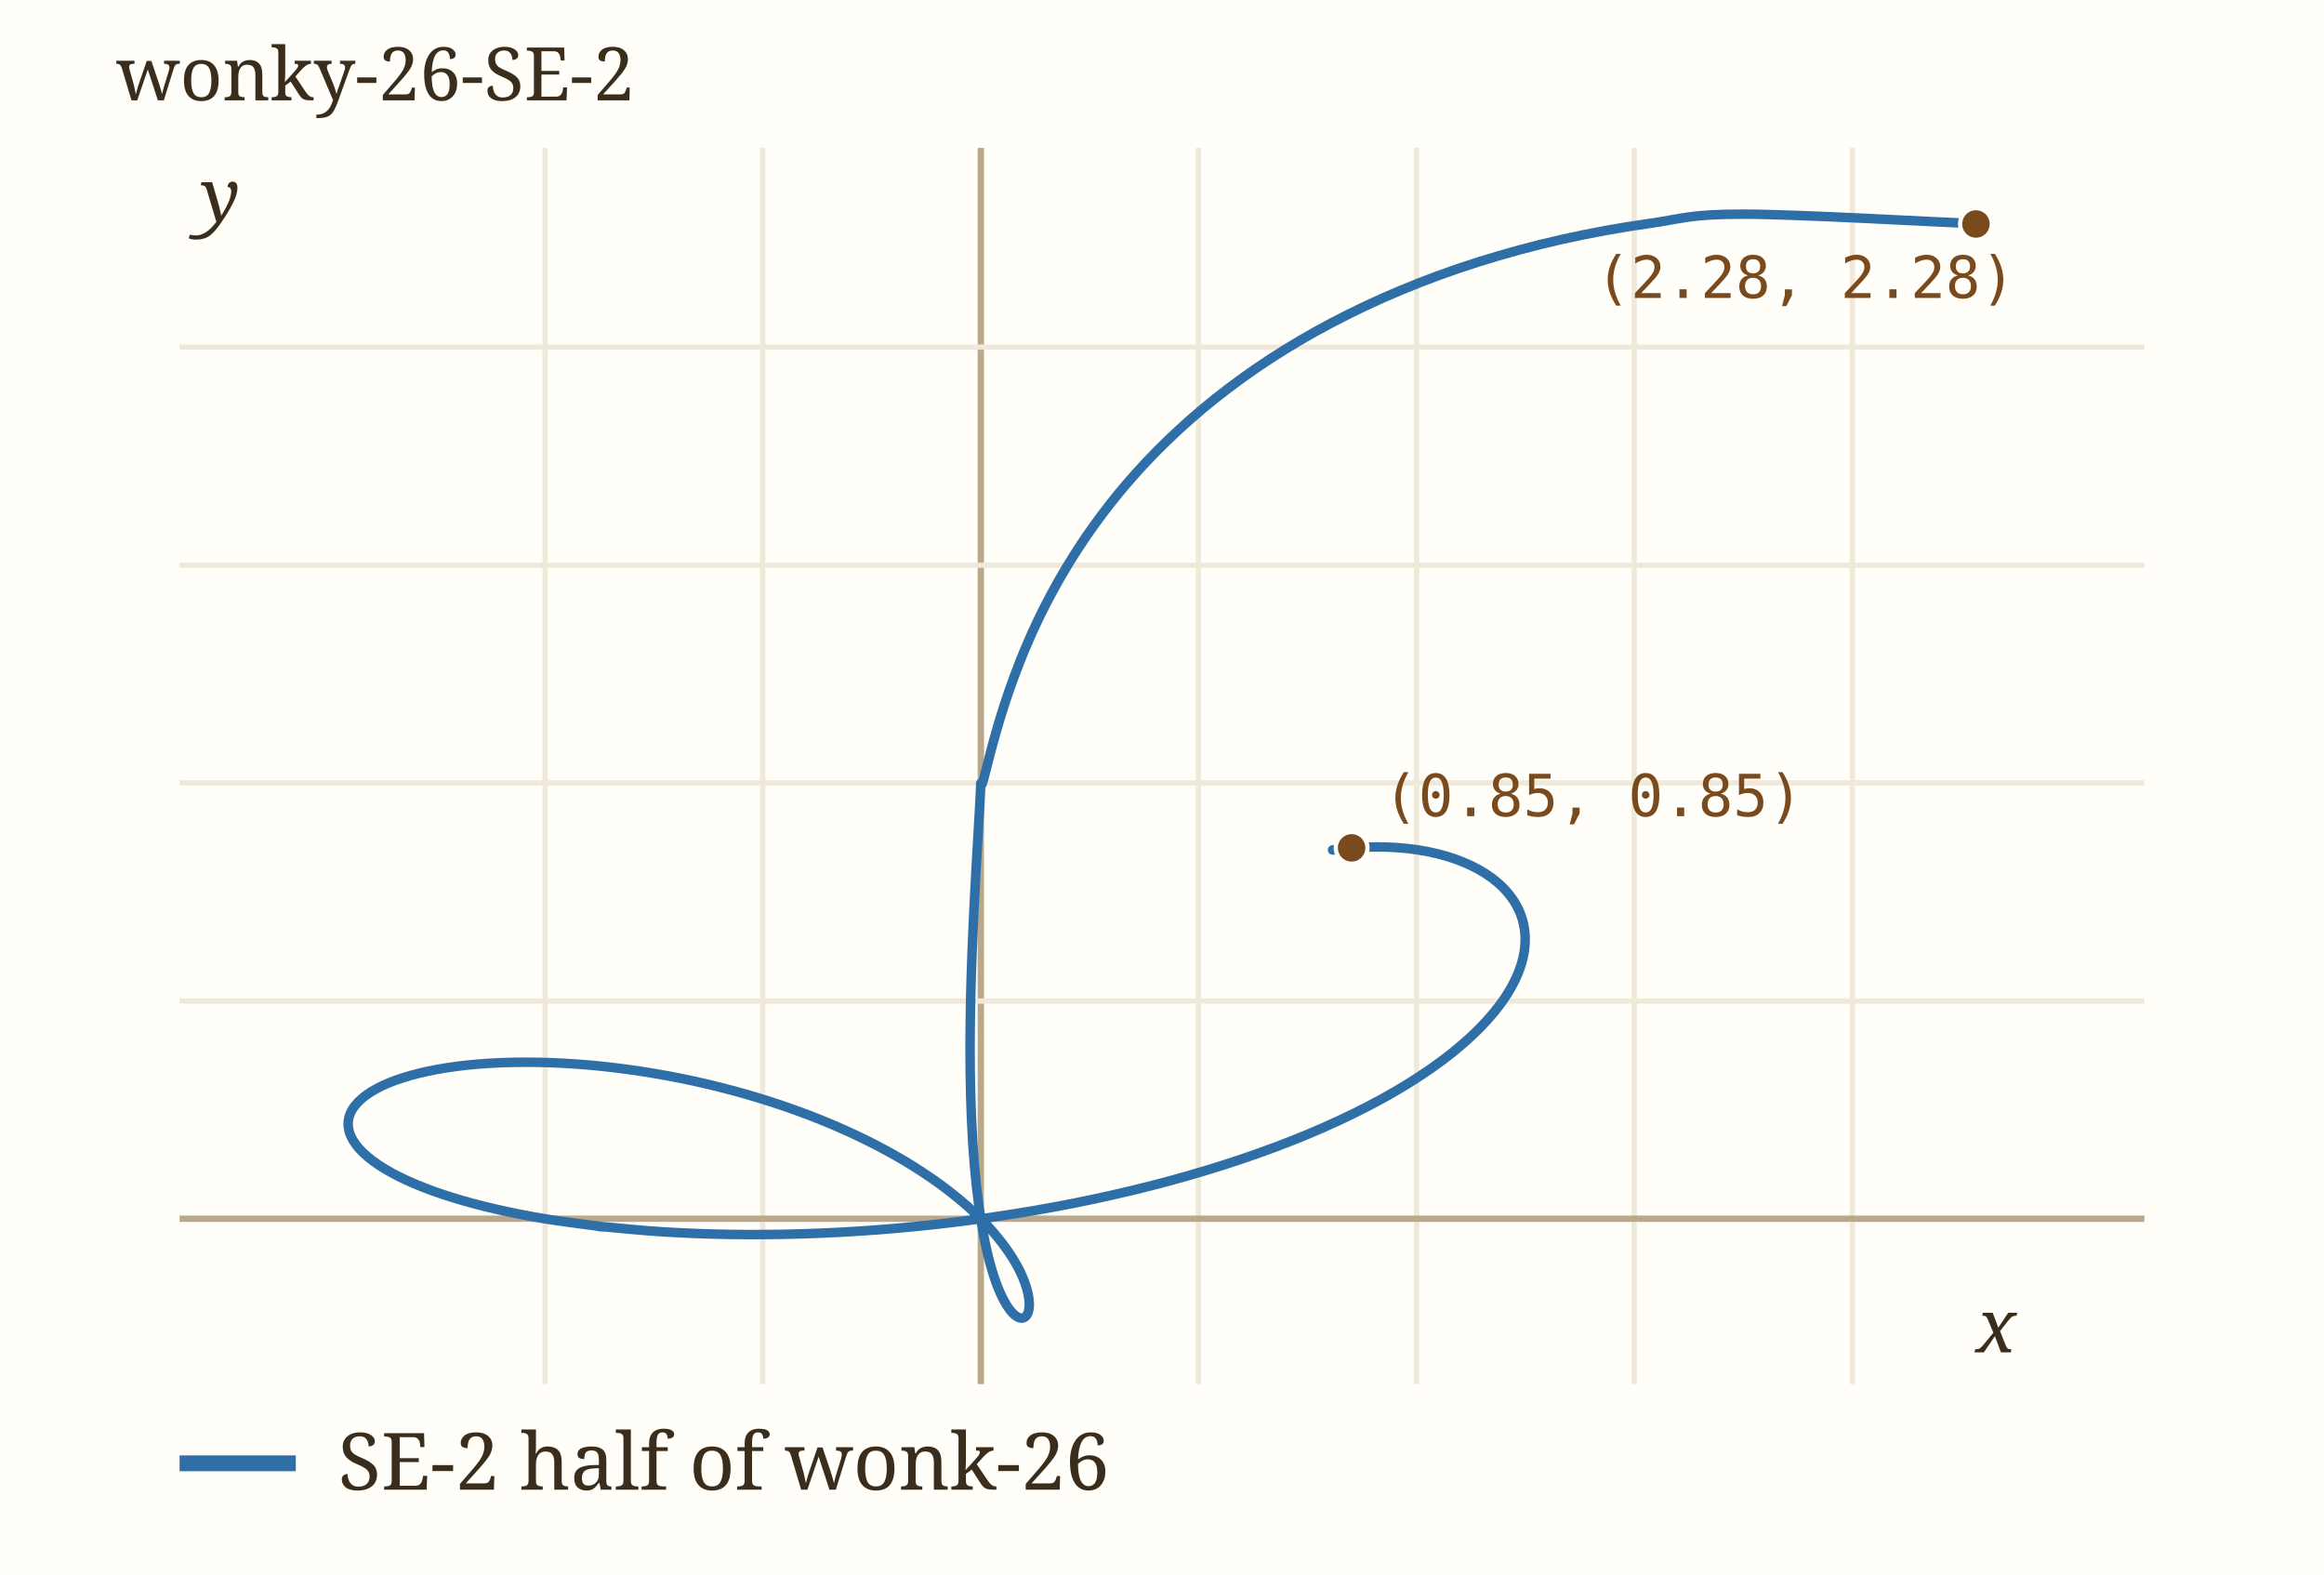
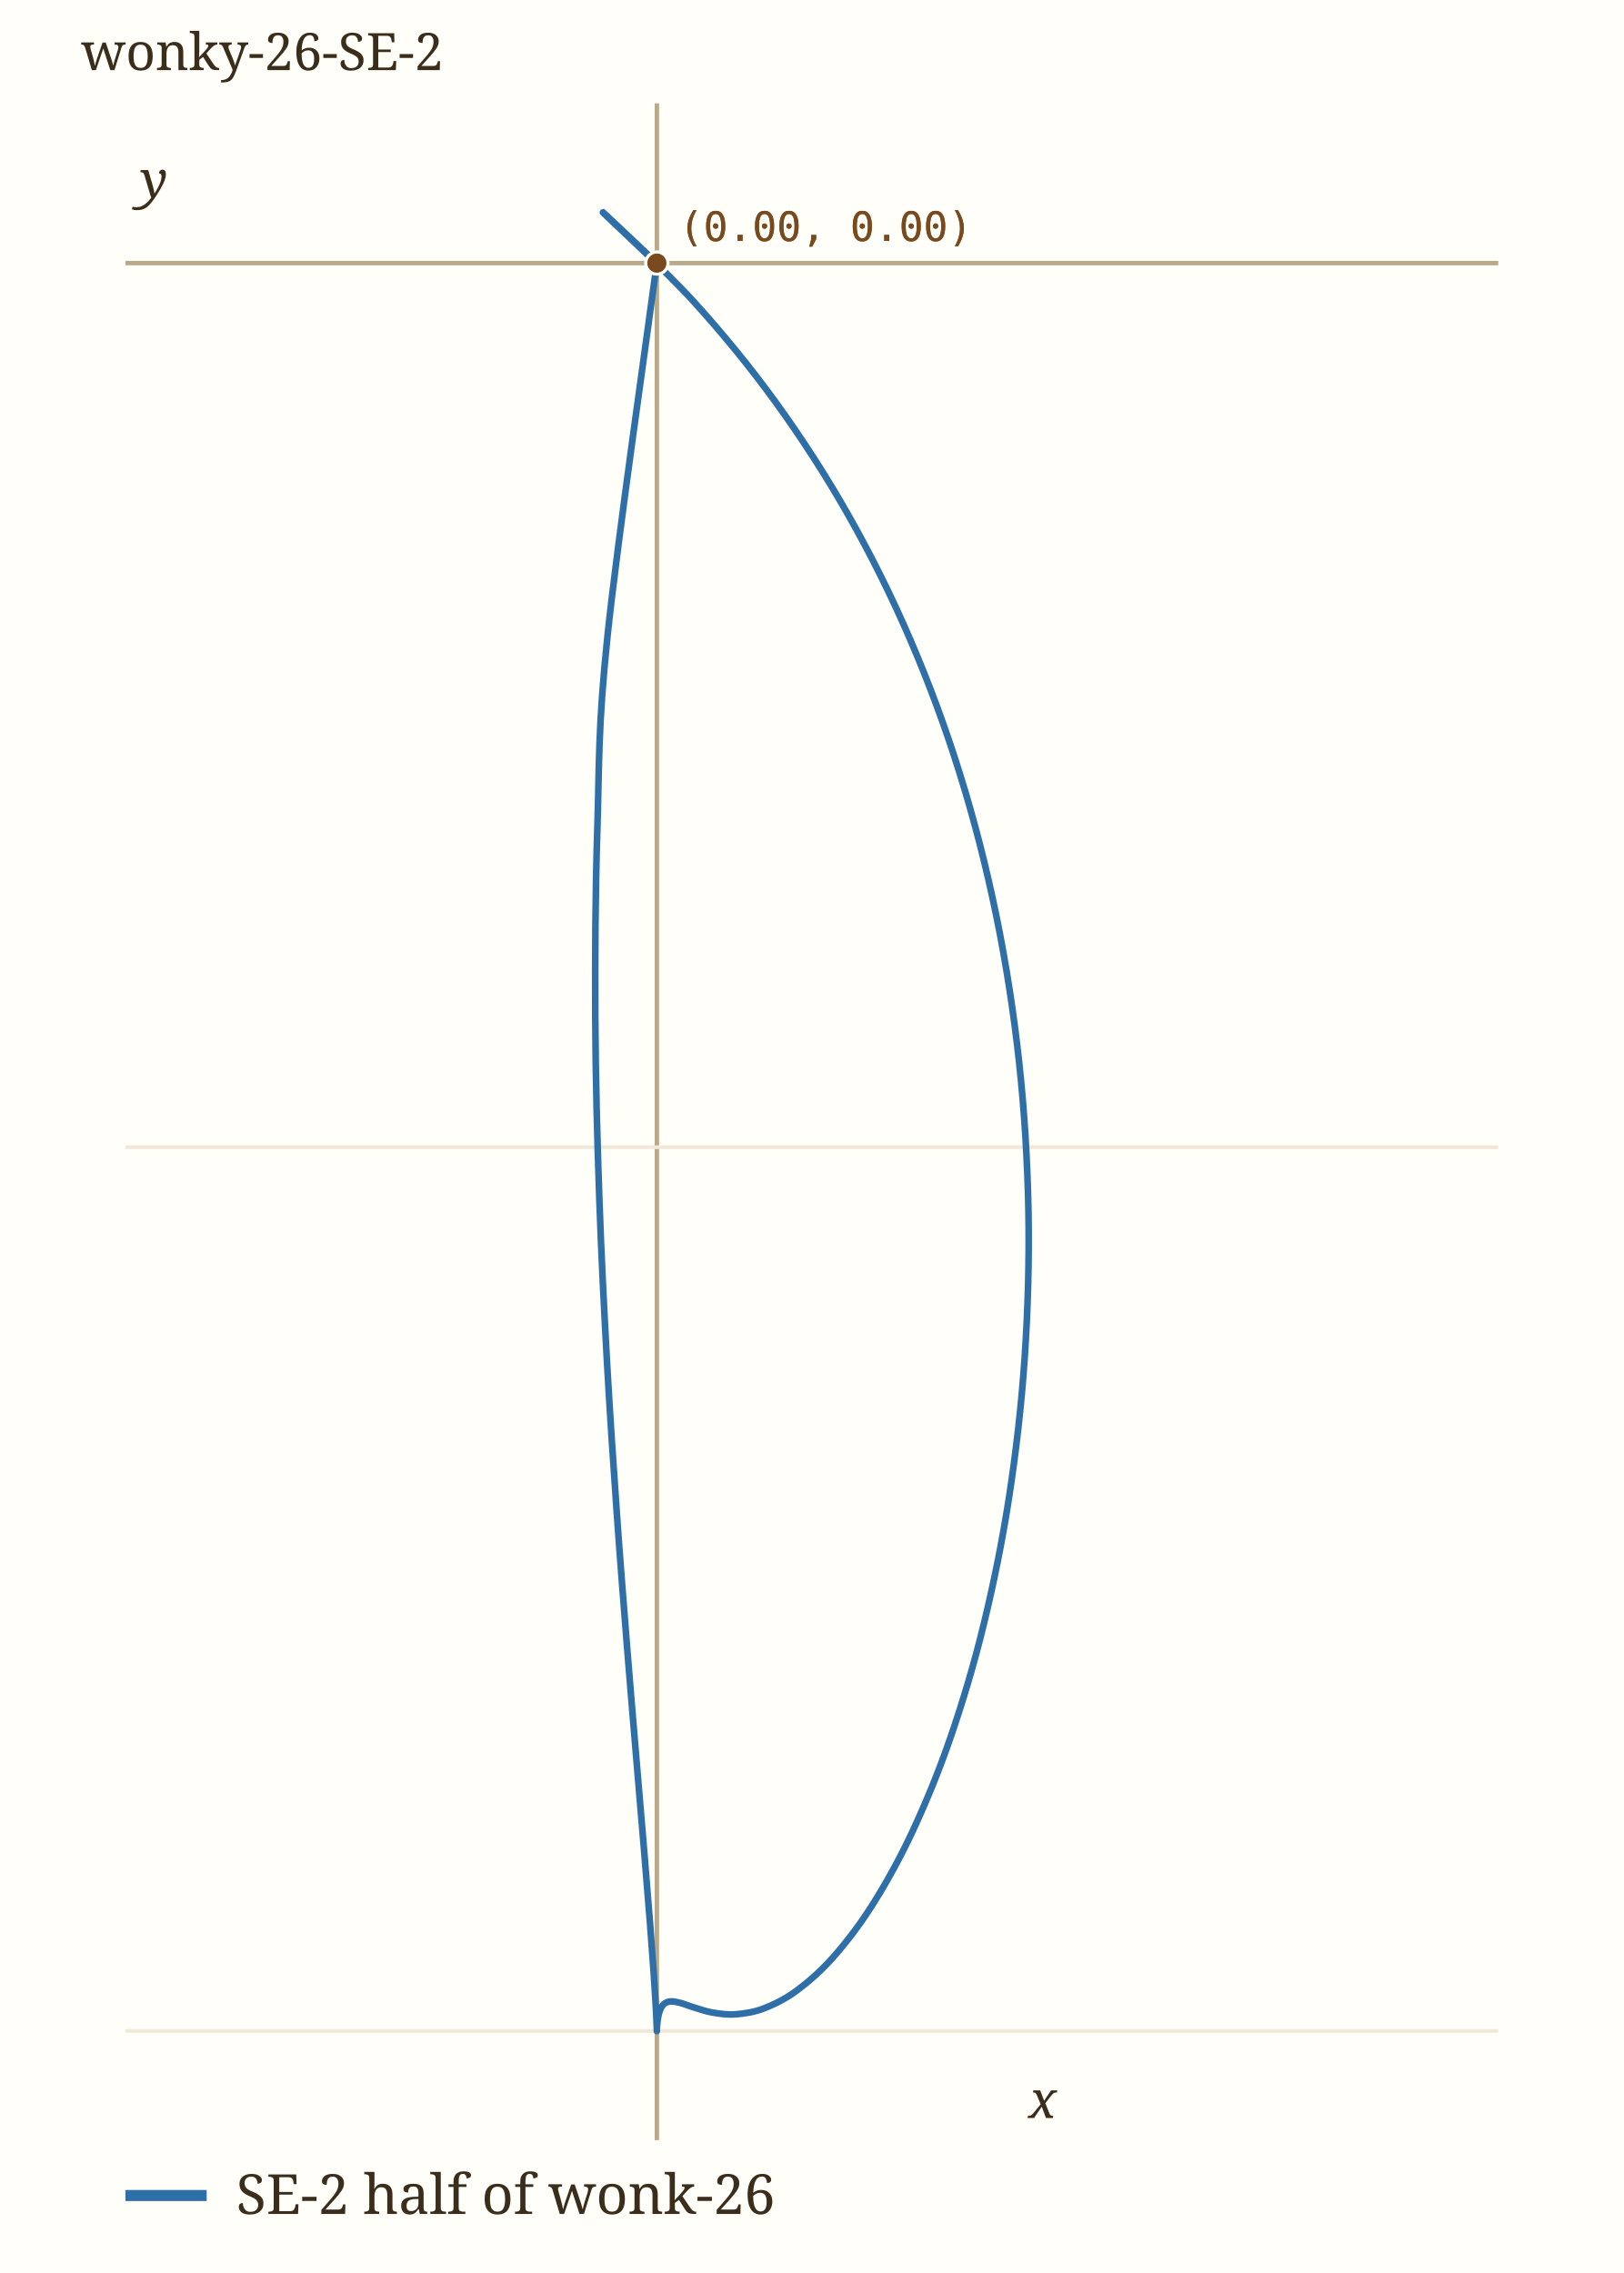
- <svg xmlns="http://www.w3.org/2000/svg" viewBox="0 0 440 298" width="440" height="298" role="img" aria-label="wonky-26-SE-2" data-panel="wonky-26-SE-2">
-   <rect x="0" y="0" width="440" height="298" fill="#fffef9" />
+ <svg xmlns="http://www.w3.org/2000/svg" viewBox="0 0 440 616" width="440" height="616" role="img" aria-label="wonky-26-SE-2" data-panel="wonky-26-SE-2">
+   <rect x="0" y="0" width="440" height="616" fill="#fffef9" />
  <clipPath id="clip-wonky-26-SE-2">
-     <rect x="34" y="28" width="372" height="234" />
+     <rect x="34" y="28" width="372" height="552" />
  </clipPath>
  <g clip-path="url(#clip-wonky-26-SE-2)">
-     <line x1="103.2" x2="103.2" y1="28" y2="262" stroke="#f0e8d8" stroke-width="1" />
-     <text x="103.2" y="276.0" font-family="ui-monospace, Menlo, monospace" font-size="11" fill="#9c8a6a" text-anchor="middle">-1</text>
-     <line x1="144.4" x2="144.4" y1="28" y2="262" stroke="#f0e8d8" stroke-width="1" />
-     <text x="144.4" y="276.0" font-family="ui-monospace, Menlo, monospace" font-size="11" fill="#9c8a6a" text-anchor="middle">-0.5</text>
-     <line x1="185.7" x2="185.7" y1="28" y2="262" stroke="#b9a98a" stroke-width="1.2" />
-     <line x1="226.9" x2="226.9" y1="28" y2="262" stroke="#f0e8d8" stroke-width="1" />
-     <text x="226.9" y="276.0" font-family="ui-monospace, Menlo, monospace" font-size="11" fill="#9c8a6a" text-anchor="middle">0.5</text>
-     <line x1="268.2" x2="268.2" y1="28" y2="262" stroke="#f0e8d8" stroke-width="1" />
-     <text x="268.2" y="276.0" font-family="ui-monospace, Menlo, monospace" font-size="11" fill="#9c8a6a" text-anchor="middle">1</text>
-     <line x1="309.4" x2="309.4" y1="28" y2="262" stroke="#f0e8d8" stroke-width="1" />
-     <text x="309.4" y="276.0" font-family="ui-monospace, Menlo, monospace" font-size="11" fill="#9c8a6a" text-anchor="middle">1.5</text>
-     <line x1="350.7" x2="350.7" y1="28" y2="262" stroke="#f0e8d8" stroke-width="1" />
-     <text x="350.7" y="276.0" font-family="ui-monospace, Menlo, monospace" font-size="11" fill="#9c8a6a" text-anchor="middle">2</text>
-     <line x1="34" x2="406" y1="230.7" y2="230.7" stroke="#b9a98a" stroke-width="1.2" />
-     <line x1="34" x2="406" y1="189.5" y2="189.5" stroke="#f0e8d8" stroke-width="1" />
-     <text x="28.0" y="193.5" font-family="ui-monospace, Menlo, monospace" font-size="11" fill="#9c8a6a" text-anchor="end">0.5</text>
-     <line x1="34" x2="406" y1="148.2" y2="148.2" stroke="#f0e8d8" stroke-width="1" />
-     <text x="28.0" y="152.2" font-family="ui-monospace, Menlo, monospace" font-size="11" fill="#9c8a6a" text-anchor="end">1</text>
-     <line x1="34" x2="406" y1="107.0" y2="107.0" stroke="#f0e8d8" stroke-width="1" />
-     <text x="28.0" y="111.0" font-family="ui-monospace, Menlo, monospace" font-size="11" fill="#9c8a6a" text-anchor="end">1.5</text>
-     <line x1="34" x2="406" y1="65.7" y2="65.7" stroke="#f0e8d8" stroke-width="1" />
-     <text x="28.0" y="69.7" font-family="ui-monospace, Menlo, monospace" font-size="11" fill="#9c8a6a" text-anchor="end">2</text>
-     <path d="M374.05,42.35 C366.73,42.05 340.37,40.55 330.11,40.54 C319.85,40.52 318.22,41.47 312.48,42.27 C306.74,43.07 301.09,44.11 295.65,45.33 C290.22,46.55 284.93,48.00 279.88,49.59 C274.82,51.18 269.95,52.98 265.33,54.90 C260.71,56.82 256.30,58.91 252.14,61.10 C247.98,63.28 244.05,65.62 240.37,68.01 C236.69,70.41 233.25,72.93 230.04,75.47 C226.83,78.02 223.87,80.66 221.12,83.30 C218.37,85.93 215.86,88.63 213.54,91.30 C211.23,93.97 209.14,96.67 207.22,99.32 C205.30,101.96 203.60,104.60 202.04,107.16 C200.48,109.72 199.11,112.25 197.86,114.67 C196.62,117.09 195.54,119.45 194.57,121.68 C193.59,123.91 192.77,126.05 192.02,128.05 C191.27,130.04 190.64,131.92 190.08,133.65 C189.52,135.37 189.05,136.96 188.64,138.39 C188.23,139.81 187.89,141.09 187.59,142.20 C187.30,143.32 187.06,144.27 186.86,145.07 C186.65,145.88 186.49,146.51 186.35,147.03 C186.21,147.54 186.11,147.89 186.02,148.16 C185.94,148.42 185.88,148.54 185.83,148.61 C185.78,148.69 185.75,148.64 185.73,148.60 C185.71,148.56 185.70,148.43 185.69,148.37 C185.69,148.31 185.69,148.21 185.69,148.23 C185.69,148.24 185.69,148.28 185.68,148.48 C185.68,148.68 185.67,148.95 185.65,149.43 C185.63,149.91 185.60,150.52 185.55,151.36 C185.51,152.20 185.45,153.22 185.38,154.47 C185.31,155.73 185.22,157.20 185.12,158.90 C185.02,160.60 184.91,162.54 184.79,164.67 C184.67,166.80 184.54,169.17 184.42,171.69 C184.30,174.20 184.17,176.94 184.06,179.76 C183.95,182.58 183.85,185.59 183.78,188.61 C183.72,191.63 183.67,194.79 183.66,197.88 C183.66,200.98 183.69,204.15 183.77,207.20 C183.86,210.25 183.98,213.30 184.16,216.18 C184.34,219.06 184.58,221.87 184.86,224.48 C185.15,227.08 185.49,229.56 185.87,231.81 C186.25,234.05 186.68,236.13 187.13,237.96 C187.59,239.79 188.09,241.42 188.59,242.81 C189.10,244.21 189.63,245.37 190.15,246.32 C190.66,247.27 191.19,247.99 191.67,248.51 C192.15,249.04 192.63,249.33 193.03,249.46 C193.44,249.59 193.82,249.51 194.10,249.29 C194.39,249.07 194.62,248.66 194.74,248.13 C194.87,247.61 194.92,246.92 194.83,246.13 C194.75,245.35 194.57,244.42 194.24,243.43 C193.91,242.43 193.47,241.32 192.86,240.16 C192.25,239.00 191.51,237.74 190.58,236.46 C189.66,235.17 188.59,233.81 187.34,232.44 C186.08,231.07 184.65,229.65 183.05,228.24 C181.44,226.83 179.65,225.39 177.69,223.97 C175.72,222.56 173.57,221.14 171.26,219.76 C168.95,218.39 166.45,217.03 163.81,215.73 C161.17,214.44 158.36,213.18 155.44,212.00 C152.52,210.83 149.44,209.70 146.29,208.68 C143.15,207.66 139.87,206.71 136.57,205.88 C133.27,205.04 129.87,204.29 126.50,203.67 C123.14,203.04 119.71,202.52 116.37,202.12 C113.03,201.71 109.67,201.43 106.46,201.26 C103.24,201.09 100.06,201.04 97.07,201.10 C94.07,201.16 91.17,201.34 88.49,201.62 C85.82,201.90 83.28,202.30 81.00,202.78 C78.73,203.27 76.64,203.86 74.84,204.51 C73.03,205.17 71.46,205.93 70.18,206.73 C68.91,207.53 67.90,208.41 67.19,209.32 C66.48,210.22 66.06,211.20 65.95,212.18 C65.83,213.15 66.01,214.18 66.49,215.19 C66.96,216.20 67.74,217.24 68.79,218.24 C69.84,219.25 71.20,220.26 72.80,221.23 C74.40,222.20 76.29,223.15 78.40,224.05 C80.51,224.95 82.88,225.82 85.45,226.62 C88.01,227.42 90.82,228.18 93.78,228.86 C96.73,229.54 99.87,230.17 103.20,230.72 C106.52,231.27 111.97,231.93 113.72,232.17 C115.48,232.42 111.77,232.01 113.72,232.17 C115.68,232.34 121.36,232.93 125.44,233.18 C129.53,233.43 133.82,233.61 138.22,233.67 C142.63,233.73 147.22,233.71 151.88,233.56 C156.55,233.42 161.37,233.17 166.22,232.80 C171.07,232.43 176.04,231.94 180.98,231.33 C185.92,230.72 190.94,229.99 195.88,229.14 C200.83,228.29 205.80,227.31 210.63,226.21 C215.47,225.12 220.28,223.90 224.90,222.57 C229.53,221.25 234.07,219.80 238.38,218.26 C242.69,216.73 246.86,215.08 250.75,213.36 C254.64,211.64 258.34,209.82 261.73,207.96 C265.11,206.10 268.25,204.15 271.05,202.19 C273.86,200.23 276.37,198.20 278.53,196.19 C280.69,194.19 282.53,192.14 284.01,190.15 C285.50,188.15 286.63,186.15 287.42,184.22 C288.21,182.30 288.64,180.39 288.74,178.60 C288.84,176.81 288.59,175.07 288.04,173.47 C287.49,171.86 286.60,170.34 285.45,168.99 C284.30,167.63 282.84,166.38 281.16,165.31 C279.49,164.25 277.53,163.32 275.43,162.58 C273.32,161.85 270.96,161.27 268.51,160.89 C266.07,160.52 263.42,160.32 260.73,160.32 C258.05,160.32 253.20,160.86 252.39,160.89 C251.58,160.93 255.31,160.58 255.89,160.51" fill="none" stroke="#2f6fa8" stroke-width="1.8" stroke-linecap="round" data-path="wonky-26-SE-2" />
-     <circle cx="255.9" cy="160.5" r="3" fill="#7a4a1f" stroke="#fffef9" stroke-width="0.8" />
-     <text x="261.9" y="154.5" font-family="ui-monospace, Menlo, monospace" font-size="11" fill="#7a4a1f">(0.85, 0.85)</text>
-     <circle cx="374.1" cy="42.4" r="3" fill="#7a4a1f" stroke="#fffef9" stroke-width="0.8" />
-     <text x="302.1" y="56.4" font-family="ui-monospace, Menlo, monospace" font-size="11" fill="#7a4a1f">(2.28, 2.28)</text>
+     <line x1="178.0" x2="178.0" y1="28" y2="580" stroke="#b9a98a" stroke-width="1.2" />
+     <line x1="34" x2="406" y1="550.4" y2="550.4" stroke="#f0e8d8" stroke-width="1" />
+     <text x="28.0" y="554.4" font-family="ui-monospace, Menlo, monospace" font-size="11" fill="#9c8a6a" text-anchor="end">-1</text>
+     <line x1="34" x2="406" y1="310.9" y2="310.9" stroke="#f0e8d8" stroke-width="1" />
+     <text x="28.0" y="314.9" font-family="ui-monospace, Menlo, monospace" font-size="11" fill="#9c8a6a" text-anchor="end">-0.5</text>
+     <line x1="34" x2="406" y1="71.3" y2="71.3" stroke="#b9a98a" stroke-width="1.2" />
+     <path d="M177.99,71.28 C175.77,88.08 167.34,146.48 164.65,172.09 C161.96,197.70 162.42,207.64 161.86,224.96 C161.31,242.28 161.23,259.43 161.31,276.00 C161.40,292.58 161.85,308.85 162.39,324.41 C162.92,339.98 163.71,355.09 164.50,369.39 C165.30,383.69 166.25,397.39 167.15,410.19 C168.05,422.99 169.03,435.08 169.91,446.19 C170.80,457.31 171.68,467.59 172.46,476.90 C173.24,486.20 173.96,494.58 174.58,502.01 C175.19,509.43 175.72,515.88 176.16,521.45 C176.59,527.02 176.92,531.61 177.19,535.43 C177.45,539.26 177.62,542.13 177.75,544.41 C177.87,546.68 177.92,548.09 177.96,549.10 C178.00,550.10 177.98,550.37 177.99,550.43 C178.00,550.49 177.98,549.99 178.02,549.46 C178.06,548.94 178.10,548.05 178.23,547.29 C178.36,546.53 178.52,545.61 178.80,544.91 C179.08,544.22 179.42,543.54 179.91,543.12 C180.39,542.71 180.97,542.45 181.72,542.40 C182.47,542.35 183.34,542.54 184.42,542.82 C185.49,543.10 186.72,543.64 188.17,544.07 C189.63,544.50 191.27,545.13 193.15,545.43 C195.03,545.73 197.13,546.08 199.46,545.88 C201.79,545.68 204.37,545.33 207.14,544.24 C209.91,543.15 212.94,541.68 216.11,539.31 C219.27,536.94 222.67,533.98 226.12,530.04 C229.57,526.09 233.21,521.36 236.78,515.65 C240.35,509.94 244.05,503.30 247.54,495.76 C251.03,488.22 254.55,479.69 257.73,470.41 C260.91,461.13 263.99,450.88 266.61,440.06 C269.24,429.25 271.63,417.56 273.47,405.53 C275.32,393.50 276.80,380.76 277.67,367.89 C278.54,355.02 278.93,341.63 278.69,328.32 C278.44,315.01 277.63,301.40 276.18,288.05 C274.73,274.69 272.66,261.25 269.98,248.19 C267.31,235.14 263.99,222.18 260.10,209.71 C256.22,197.24 251.70,185.04 246.67,173.37 C241.65,161.70 236.02,150.41 229.94,139.70 C223.87,128.98 217.23,118.73 210.23,109.06 C203.22,99.39 195.71,90.24 187.90,81.65 C180.09,73.07 165.03,59.30 163.38,57.57 C161.72,55.84 175.55,68.99 177.99,71.28" fill="none" stroke="#2f6fa8" stroke-width="1.8" stroke-linecap="round" data-path="wonky-26-SE-2" />
+     <circle cx="178.0" cy="71.3" r="3" fill="#7a4a1f" stroke="#fffef9" stroke-width="0.8" />
+     <text x="184.0" y="65.3" font-family="ui-monospace, Menlo, monospace" font-size="11" fill="#7a4a1f">(0.00, 0.00)</text>
+     <circle cx="178.0" cy="71.3" r="3" fill="#7a4a1f" stroke="#fffef9" stroke-width="0.8" />
+     <text x="184.0" y="65.3" font-family="ui-monospace, Menlo, monospace" font-size="11" fill="#7a4a1f">(0.00, 0.00)</text>
  </g>
-   <text x="374.1" y="256.0" font-family="Georgia, serif" font-size="14" font-style="italic" fill="#3b2d1c">x</text>
-   <text x="38.0" y="42.0" font-family="Georgia, serif" font-size="14" font-style="italic" fill="#3b2d1c">y</text>
+   <text x="278.7" y="574.0" font-family="Georgia, serif" font-size="14" font-style="italic" fill="#3b2d1c">x</text>
+   <text x="38.0" y="53.6" font-family="Georgia, serif" font-size="14" font-style="italic" fill="#3b2d1c">y</text>
  <text x="22" y="19" font-family="Georgia, serif" font-size="14" fill="#3b2d1c">wonky-26-SE-2</text>
-   <line x1="34" x2="56" y1="277" y2="277" stroke="#2f6fa8" stroke-width="3" />
-   <text x="64" y="282" font-family="Georgia, serif" font-size="15" fill="#3b2d1c">SE-2 half of wonk-26</text>
+   <line x1="34" x2="56" y1="595" y2="595" stroke="#2f6fa8" stroke-width="3" />
+   <text x="64" y="600" font-family="Georgia, serif" font-size="15" fill="#3b2d1c">SE-2 half of wonk-26</text>
</svg>
